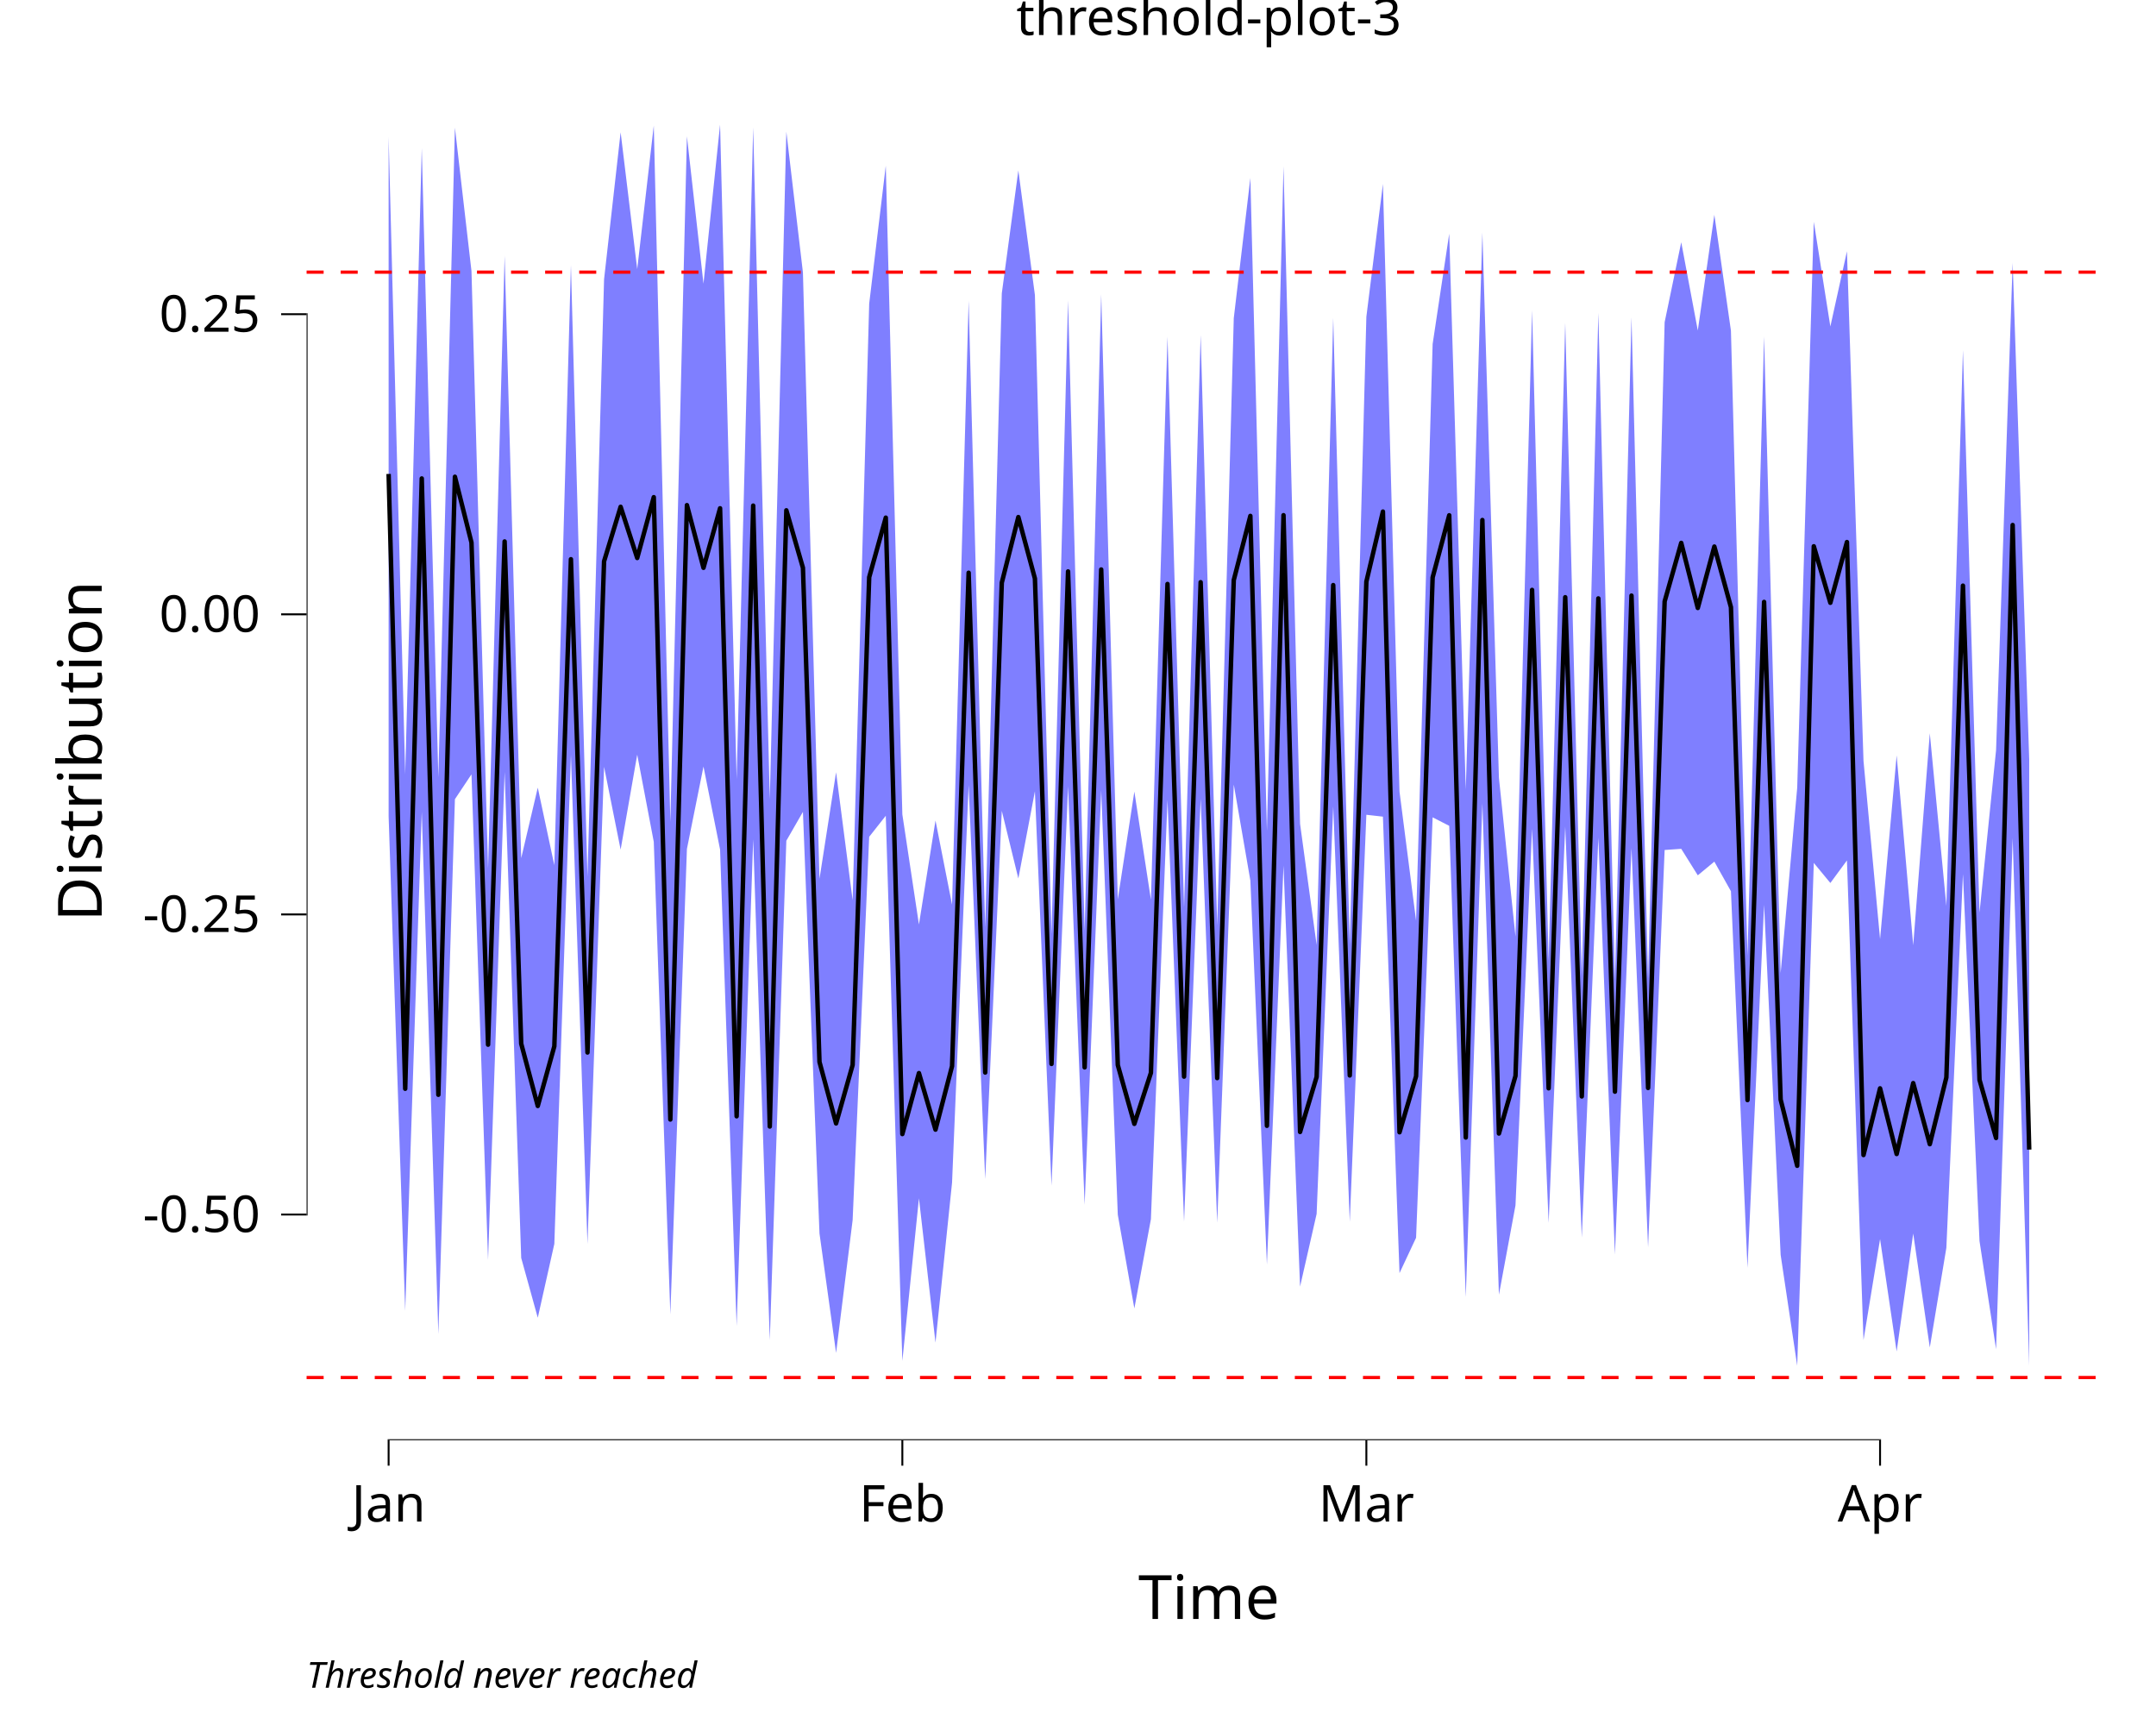
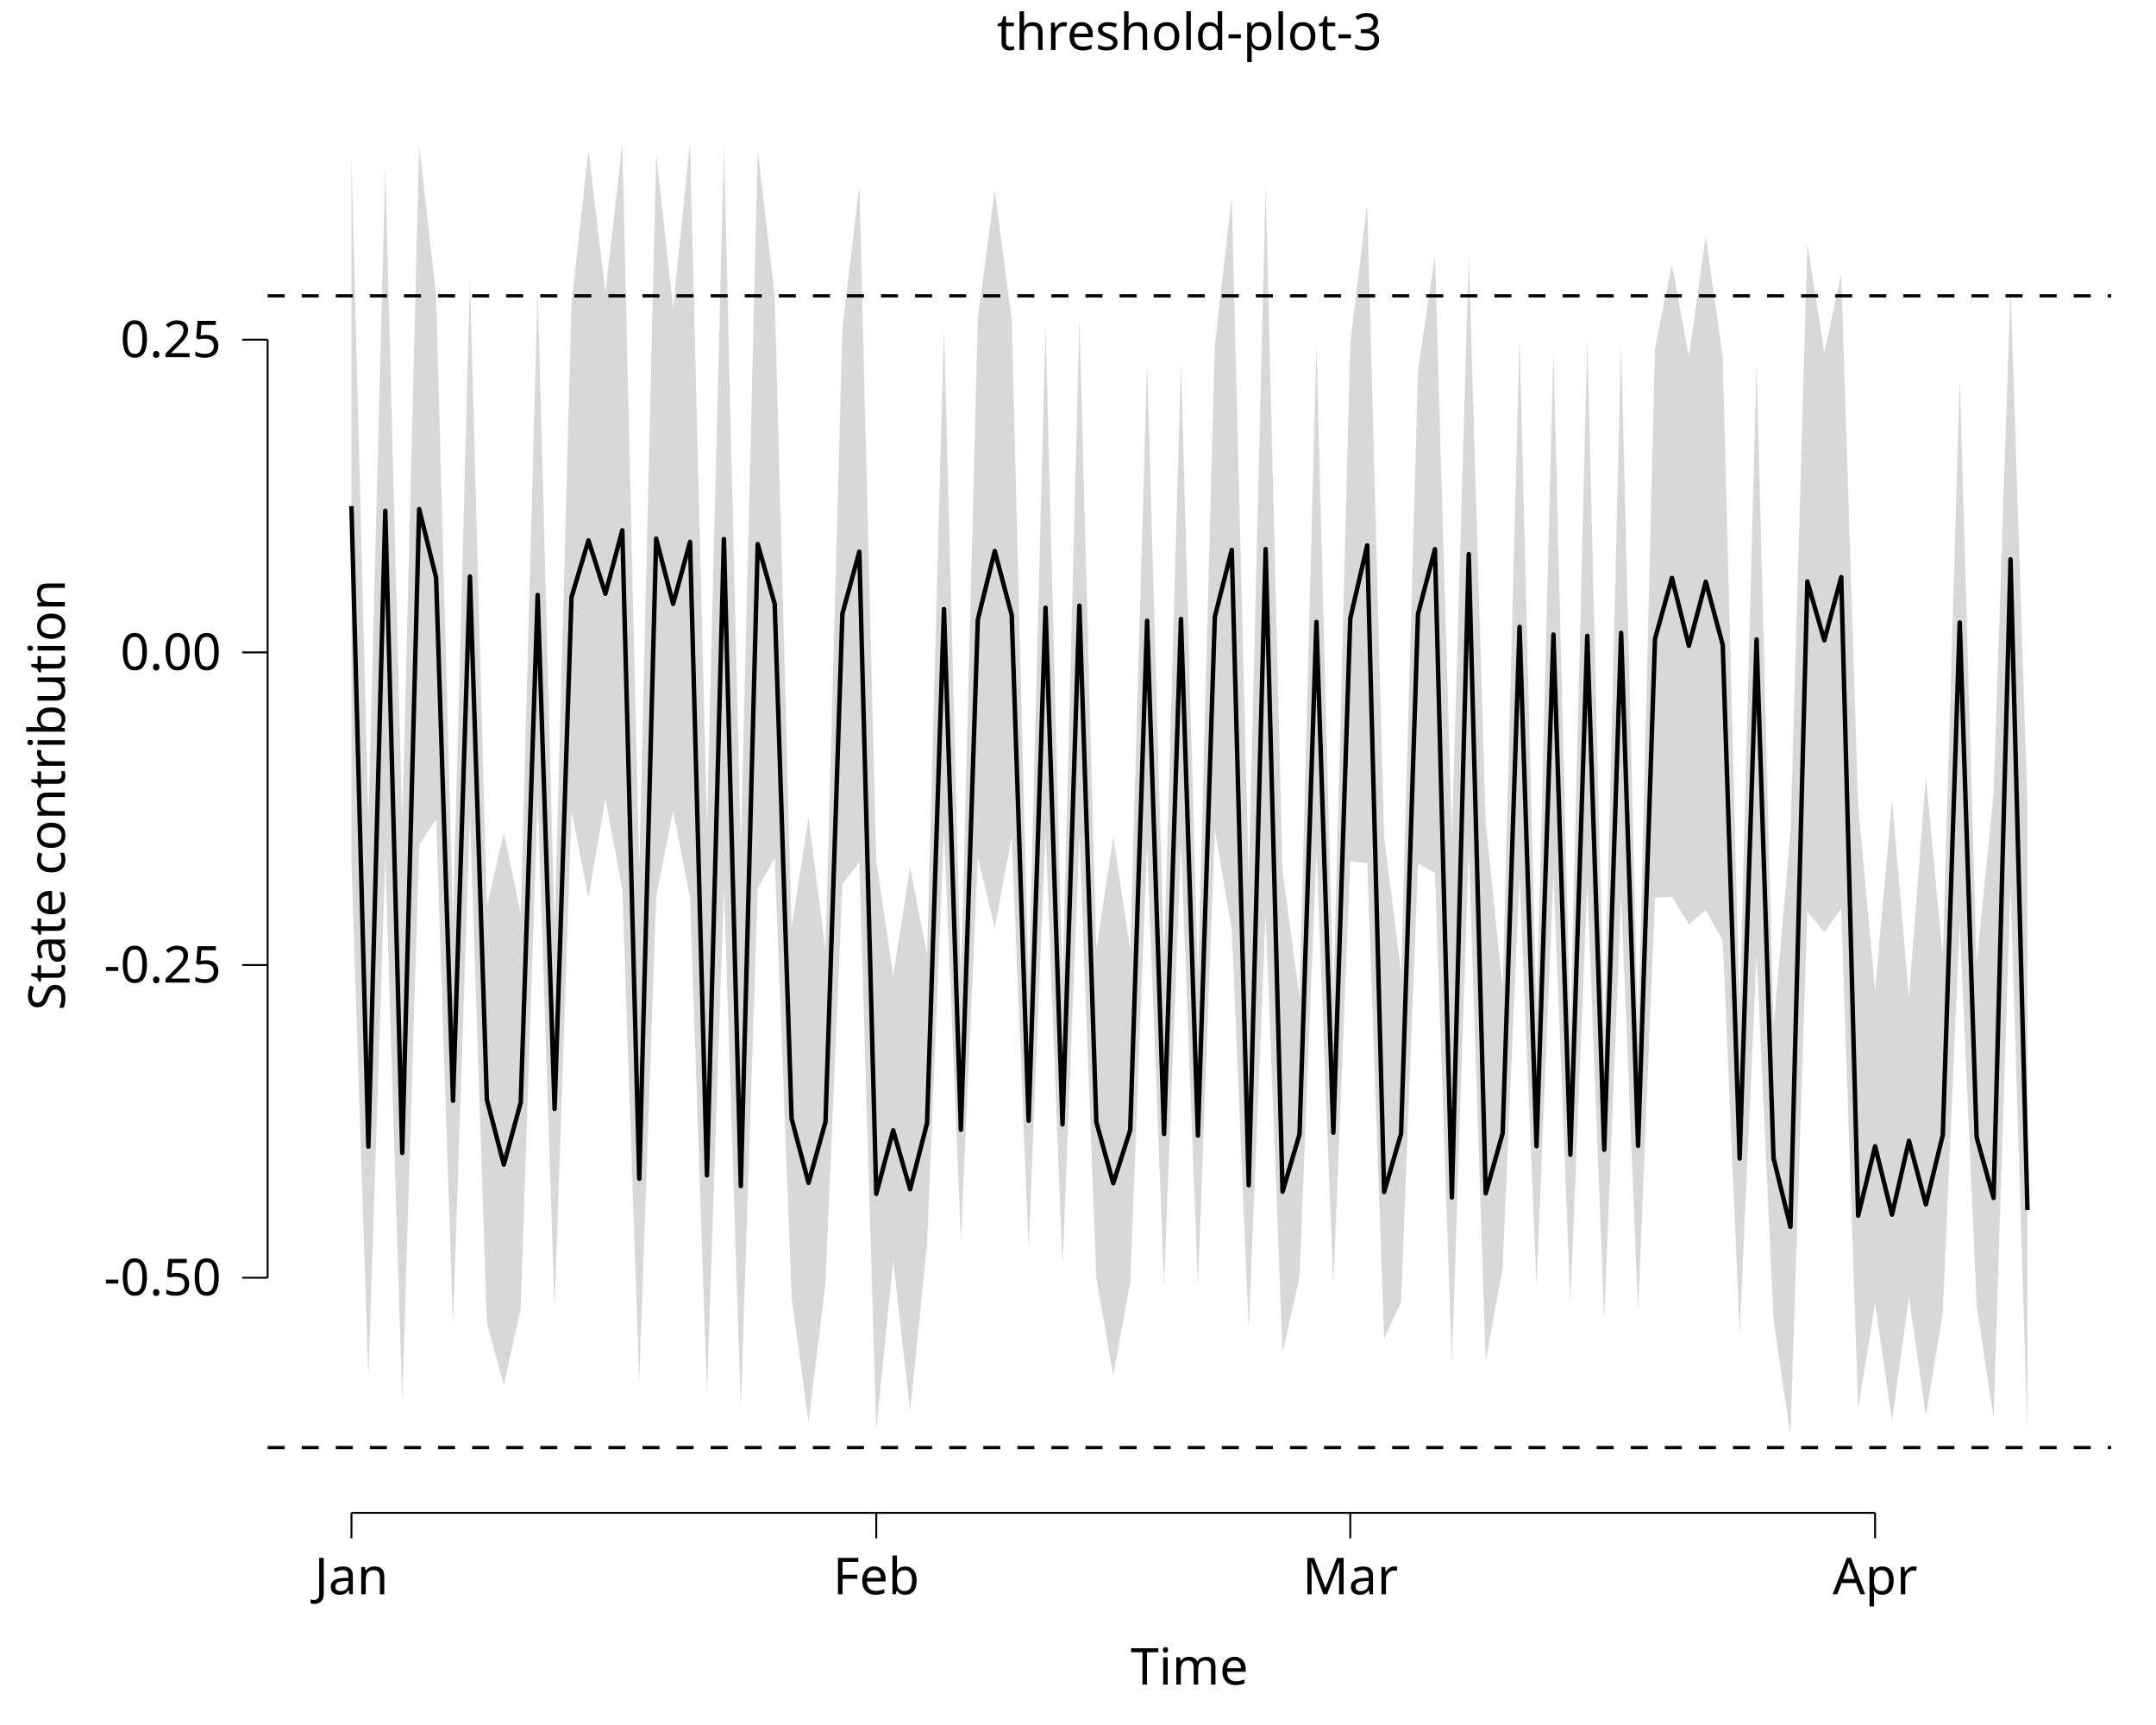
<svg xmlns="http://www.w3.org/2000/svg" class="svglite" data-engine-version="2.0" width="720.00pt" height="576.00pt" viewBox="0 0 720.00 576.00">
  <defs>
    <style type="text/css">
    .svglite line, .svglite polyline, .svglite polygon, .svglite path, .svglite rect, .svglite circle {
      fill: none;
      stroke: #000000;
      stroke-linecap: round;
      stroke-linejoin: round;
      stroke-miterlimit: 10.00;
    }
  </style>
  </defs>
  <rect width="100%" height="100%" style="stroke: none; fill: #FFFFFF;" />
  <defs>
    <clipPath id="cpMC4wMHw3MjAuMDB8MC4wMHw1NzYuMDA=">
      <rect x="0.00" y="0.00" width="720.00" height="576.00" />
    </clipPath>
  </defs>
  <g clip-path="url(#cpMC4wMHw3MjAuMDB8MC4wMHw1NzYuMDA=)">
    <rect x="0.00" y="0.00" width="720.00" height="576.00" style="stroke-width: 10.67; stroke: none;" />
  </g>
  <defs>
-     <clipPath id="cpMTAyLjM5fDcwNS4wNnwyMC43MXw0ODAuOTA=">
-       <rect x="102.39" y="20.71" width="602.67" height="460.19" />
+     <clipPath id="cpODkuMzh8NzA1LjA2fDI1LjY5fDUwNS4xNg==">
+       <rect x="89.38" y="25.69" width="615.67" height="479.47" />
    </clipPath>
  </defs>
-   <g clip-path="url(#cpMTAyLjM5fDcwNS4wNnwyMC43MXw0ODAuOTA=)">
-     <rect x="102.39" y="20.71" width="602.67" height="460.19" style="stroke-width: 10.67; stroke: none;" />
-     <polygon points="129.78,45.68 135.32,258.52 140.85,49.47 146.39,259.56 151.92,42.61 157.45,90.50 162.99,289.93 168.52,85.45 174.06,286.54 179.59,263.00 185.12,288.91 190.66,88.50 196.19,292.72 201.73,93.26 207.26,44.17 212.80,89.87 218.33,41.94 223.86,274.48 229.40,45.51 234.93,94.72 240.47,41.63 246.00,260.19 251.53,42.60 257.07,266.86 262.60,43.98 268.14,90.97 273.67,293.45 279.21,257.87 284.74,300.58 290.27,101.38 295.81,55.32 301.34,271.94 306.88,308.69 312.41,273.99 317.94,302.06 323.48,100.40 329.01,309.67 334.55,97.96 340.08,56.91 345.61,98.52 351.15,311.90 356.68,100.30 362.22,310.78 367.75,98.30 373.29,300.28 378.82,264.32 384.35,300.39 389.89,112.44 395.42,302.93 400.96,111.87 406.49,308.94 412.02,106.25 417.56,59.41 423.09,277.39 428.63,55.55 434.16,275.10 439.69,315.53 445.23,106.16 450.76,315.34 456.30,105.77 461.83,61.44 467.37,264.35 472.90,307.43 478.43,114.89 483.97,78.03 489.50,263.62 495.04,77.69 500.57,259.72 506.10,312.72 511.64,103.59 517.17,320.79 522.71,107.79 528.24,325.70 533.77,104.49 539.31,327.10 544.84,105.94 550.38,326.66 555.91,107.58 561.45,80.89 566.98,110.35 572.51,71.72 578.05,110.43 583.58,319.12 589.12,112.35 594.65,324.92 600.18,263.05 605.72,74.06 611.25,109.02 616.79,83.91 622.32,254.06 627.85,313.58 633.39,252.25 638.92,315.64 644.46,244.87 649.99,302.50 655.53,116.92 661.06,304.74 666.59,250.51 672.13,87.74 677.66,253.63 677.66,455.92 672.13,279.84 666.59,450.52 661.06,414.40 655.53,291.86 649.99,416.66 644.46,449.93 638.92,411.89 633.39,451.27 627.85,413.77 622.32,447.48 616.79,287.31 611.25,294.84 605.72,288.14 600.18,456.02 594.65,419.03 589.12,302.12 583.58,423.33 578.05,297.59 572.51,287.71 566.98,292.28 561.45,283.43 555.91,283.82 550.38,416.47 544.84,283.16 539.31,418.88 533.77,279.73 528.24,413.21 522.71,275.98 517.17,408.33 511.64,276.70 506.10,402.48 500.57,432.32 495.04,268.22 489.50,433.11 483.97,275.75 478.43,272.92 472.90,413.30 467.37,425.10 461.83,272.69 456.30,272.06 450.76,407.97 445.23,269.28 439.69,405.33 434.16,429.60 428.63,289.03 423.09,422.24 417.56,294.01 412.02,261.97 406.49,408.29 400.96,266.71 395.42,407.92 389.89,267.09 384.35,407.09 378.82,436.91 373.29,405.61 367.75,263.91 362.22,402.29 356.68,262.57 351.15,395.91 345.61,264.23 340.08,293.33 334.55,270.75 329.01,393.70 323.48,262.16 317.94,394.91 312.41,448.31 306.88,400.13 301.34,454.42 295.81,272.39 290.27,279.41 284.74,407.40 279.21,451.76 273.67,411.86 268.14,271.09 262.60,280.73 257.07,447.51 251.53,280.23 246.00,442.73 240.47,283.67 234.93,255.96 229.40,283.47 223.86,438.89 218.33,281.10 212.80,251.99 207.26,283.70 201.73,256.05 196.19,415.38 190.66,252.05 185.12,415.35 179.59,440.01 174.06,420.04 168.52,257.73 162.99,420.70 157.45,258.56 151.92,266.86 146.39,445.44 140.85,271.08 135.32,437.69 129.78,272.57 " style="stroke-width: 0.00; stroke: none; stroke-linecap: butt; fill: #0000FF; fill-opacity: 0.50;" />
-     <polyline points="129.78,45.68 135.32,258.52 140.85,49.47 146.39,259.56 151.92,42.61 157.45,90.50 162.99,289.93 168.52,85.45 174.06,286.54 179.59,263.00 185.12,288.91 190.66,88.50 196.19,292.72 201.73,93.26 207.26,44.17 212.80,89.87 218.33,41.94 223.86,274.48 229.40,45.51 234.93,94.72 240.47,41.63 246.00,260.19 251.53,42.60 257.07,266.86 262.60,43.98 268.14,90.97 273.67,293.45 279.21,257.87 284.74,300.58 290.27,101.38 295.81,55.32 301.34,271.94 306.88,308.69 312.41,273.99 317.94,302.06 323.48,100.40 329.01,309.67 334.55,97.96 340.08,56.91 345.61,98.52 351.15,311.90 356.68,100.30 362.22,310.78 367.75,98.30 373.29,300.28 378.82,264.32 384.35,300.39 389.89,112.44 395.42,302.93 400.96,111.87 406.49,308.94 412.02,106.25 417.56,59.41 423.09,277.39 428.63,55.55 434.16,275.10 439.69,315.53 445.23,106.16 450.76,315.34 456.30,105.77 461.83,61.44 467.37,264.35 472.90,307.43 478.43,114.89 483.97,78.03 489.50,263.62 495.04,77.69 500.57,259.72 506.10,312.72 511.64,103.59 517.17,320.79 522.71,107.79 528.24,325.70 533.77,104.49 539.31,327.10 544.84,105.94 550.38,326.66 555.91,107.58 561.45,80.89 566.98,110.35 572.51,71.72 578.05,110.43 583.58,319.12 589.12,112.35 594.65,324.92 600.18,263.05 605.72,74.06 611.25,109.02 616.79,83.91 622.32,254.06 627.85,313.58 633.39,252.25 638.92,315.64 644.46,244.87 649.99,302.50 655.53,116.92 661.06,304.74 666.59,250.51 672.13,87.74 677.66,253.63 " style="stroke-width: 1.07; stroke: none; stroke-linecap: butt;" />
-     <polyline points="677.66,455.92 672.13,279.84 666.59,450.52 661.06,414.40 655.53,291.86 649.99,416.66 644.46,449.93 638.92,411.89 633.39,451.27 627.85,413.77 622.32,447.48 616.79,287.31 611.25,294.84 605.72,288.14 600.18,456.02 594.65,419.03 589.12,302.12 583.58,423.33 578.05,297.59 572.51,287.71 566.98,292.28 561.45,283.43 555.91,283.82 550.38,416.47 544.84,283.16 539.31,418.88 533.77,279.73 528.24,413.21 522.71,275.98 517.17,408.33 511.64,276.70 506.10,402.48 500.57,432.32 495.04,268.22 489.50,433.11 483.97,275.75 478.43,272.92 472.90,413.30 467.37,425.10 461.83,272.69 456.30,272.06 450.76,407.97 445.23,269.28 439.69,405.33 434.16,429.60 428.63,289.03 423.09,422.24 417.56,294.01 412.02,261.97 406.49,408.29 400.96,266.71 395.42,407.92 389.89,267.09 384.35,407.09 378.82,436.91 373.29,405.61 367.75,263.91 362.22,402.29 356.68,262.57 351.15,395.91 345.61,264.23 340.08,293.33 334.55,270.75 329.01,393.70 323.48,262.16 317.94,394.91 312.41,448.31 306.88,400.13 301.34,454.42 295.81,272.39 290.27,279.41 284.74,407.40 279.21,451.76 273.67,411.86 268.14,271.09 262.60,280.73 257.07,447.51 251.53,280.23 246.00,442.73 240.47,283.67 234.93,255.96 229.40,283.47 223.86,438.89 218.33,281.10 212.80,251.99 207.26,283.70 201.73,256.05 196.19,415.38 190.66,252.05 185.12,415.35 179.59,440.01 174.06,420.04 168.52,257.73 162.99,420.70 157.45,258.56 151.92,266.86 146.39,445.44 140.85,271.08 135.32,437.69 129.78,272.57 " style="stroke-width: 1.07; stroke: none; stroke-linecap: butt;" />
-     <polyline points="129.78,158.26 135.32,363.55 140.85,159.76 146.39,365.56 151.92,159.19 157.45,181.17 162.99,348.83 168.52,180.80 174.06,348.49 179.59,369.30 185.12,349.37 190.66,186.73 196.19,351.44 201.73,187.43 207.26,169.23 212.80,186.32 218.33,166.01 223.86,373.82 229.40,168.67 234.93,189.60 240.47,169.72 246.00,372.74 251.53,168.83 257.07,376.16 262.60,170.40 268.14,189.59 273.67,354.60 279.21,375.13 284.74,355.60 290.27,192.74 295.81,172.85 301.34,378.68 306.88,358.32 312.41,377.20 317.94,356.01 323.48,191.25 329.01,358.13 334.55,194.58 340.08,172.65 345.61,193.17 351.15,355.26 356.68,190.81 362.22,356.41 367.75,190.16 373.29,355.63 378.82,375.27 384.35,358.24 389.89,195.00 395.42,359.50 400.96,194.41 406.49,359.99 412.02,193.70 417.56,172.27 423.09,375.92 428.63,172.03 434.16,377.98 439.69,359.60 445.23,195.37 450.76,359.11 456.30,194.22 461.83,170.82 467.37,378.08 472.90,359.38 478.43,192.82 483.97,172.06 489.50,379.83 495.04,173.64 500.57,378.50 506.10,359.26 511.64,196.98 517.17,363.40 522.71,199.42 528.24,366.11 533.77,199.82 539.31,364.52 544.84,198.88 550.38,363.28 555.91,200.82 561.45,181.28 566.98,203.01 572.51,182.50 578.05,202.75 583.58,367.33 589.12,200.99 594.65,367.16 600.18,389.27 605.72,182.41 611.25,201.28 616.79,181.00 622.32,385.68 627.85,363.41 633.39,385.34 638.92,361.66 644.46,382.06 649.99,359.79 655.53,195.56 661.06,360.56 666.59,379.99 672.13,175.31 677.66,383.87 " style="stroke-width: 1.49; stroke-linecap: butt;" />
-     <line x1="102.39" y1="90.87" x2="705.06" y2="90.87" style="stroke-width: 1.07; stroke: #FF0000; stroke-dasharray: 5.69,5.69; stroke-linecap: butt;" />
-     <line x1="102.39" y1="459.98" x2="705.06" y2="459.98" style="stroke-width: 1.07; stroke: #FF0000; stroke-dasharray: 5.69,5.69; stroke-linecap: butt;" />
-     <line x1="129.46" y1="480.90" x2="628.17" y2="480.90" style="stroke-width: 0.64; stroke-linecap: butt;" />
-     <line x1="102.39" y1="405.87" x2="102.39" y2="104.61" style="stroke-width: 0.64; stroke-linecap: butt;" />
-     <rect x="102.39" y="20.71" width="602.67" height="460.19" style="stroke-width: 0.00; stroke: none;" />
+   <g clip-path="url(#cpODkuMzh8NzA1LjA2fDI1LjY5fDUwNS4xNg==)">
+     <rect x="89.38" y="25.69" width="615.67" height="479.47" style="stroke-width: 10.67; stroke: none;" />
+     <polygon points="117.37,51.71 123.02,273.46 128.67,55.66 134.33,274.54 139.98,48.51 145.63,98.41 151.29,306.18 156.94,93.14 162.60,302.65 168.25,278.13 173.90,305.12 179.56,96.33 185.21,309.10 190.86,101.28 196.52,50.13 202.17,97.75 207.82,47.81 213.48,290.09 219.13,51.53 224.78,102.80 230.44,47.48 236.09,275.20 241.75,48.50 247.40,282.15 253.05,49.94 258.71,98.89 264.36,309.86 270.01,272.79 275.67,317.28 281.32,109.74 286.97,61.75 292.63,287.45 298.28,325.74 303.93,289.58 309.59,318.83 315.24,108.72 320.90,326.75 326.55,106.17 332.20,63.41 337.86,106.76 343.51,329.08 349.16,108.61 354.82,327.91 360.47,106.54 366.12,316.97 371.78,279.50 377.43,317.09 383.08,121.26 388.74,319.73 394.39,120.67 400.05,325.99 405.70,114.82 411.35,66.01 417.01,293.12 422.66,61.99 428.31,290.73 433.97,332.86 439.62,114.72 445.27,332.66 450.93,114.31 456.58,68.13 462.23,279.54 467.89,324.42 473.54,123.81 479.20,85.41 484.85,278.78 490.50,85.06 496.16,274.71 501.81,329.93 507.46,112.04 513.12,338.34 518.77,116.42 524.42,343.45 530.08,112.98 535.73,344.92 541.38,114.49 547.04,344.46 552.69,116.20 558.35,88.39 564.00,119.09 569.65,78.84 575.31,119.17 580.96,336.60 586.61,121.17 592.27,342.64 597.92,278.18 603.57,81.28 609.23,117.70 614.88,91.54 620.54,268.81 626.19,330.83 631.84,266.93 637.50,332.98 643.15,259.24 648.80,319.28 654.46,125.93 660.11,321.62 665.76,265.12 671.42,95.53 677.07,268.37 677.07,479.13 671.42,295.68 665.76,473.50 660.11,435.88 654.46,308.20 648.80,438.23 643.15,472.89 637.50,433.25 631.84,474.29 626.19,435.22 620.54,470.34 614.88,303.46 609.23,311.31 603.57,304.33 597.92,479.24 592.27,440.69 586.61,318.89 580.96,445.17 575.31,314.16 569.65,303.88 564.00,308.64 558.35,299.41 552.69,299.82 547.04,438.03 541.38,299.14 535.73,440.54 530.08,295.56 524.42,434.63 518.77,291.65 513.12,429.55 507.46,292.40 501.81,423.45 496.16,454.54 490.50,283.56 484.85,455.36 479.20,291.41 473.54,288.46 467.89,434.72 462.23,447.02 456.58,288.23 450.93,287.56 445.27,429.17 439.62,284.67 433.97,426.42 428.31,451.71 422.66,305.25 417.01,444.04 411.35,310.43 405.70,277.06 400.05,429.51 394.39,282.00 388.74,429.11 383.08,282.39 377.43,428.26 371.78,459.32 366.12,426.71 360.47,279.07 354.82,423.25 349.16,277.68 343.51,416.60 337.86,279.41 332.20,309.73 326.55,286.20 320.90,414.31 315.24,277.25 309.59,415.57 303.93,471.20 298.28,421.00 292.63,477.56 286.97,287.91 281.32,295.23 275.67,428.58 270.01,474.80 264.36,433.23 258.71,286.56 253.05,296.60 247.40,470.37 241.75,296.08 236.09,465.39 230.44,299.67 224.78,270.79 219.13,299.45 213.48,461.39 207.82,296.99 202.17,266.66 196.52,299.70 190.86,270.89 185.21,436.89 179.56,266.72 173.90,436.86 168.25,462.55 162.60,441.75 156.94,272.63 151.29,442.43 145.63,273.51 139.98,282.15 134.33,468.22 128.67,286.55 123.02,460.14 117.37,288.10 " style="stroke-width: 0.00; stroke: none; stroke-linecap: butt; fill: #B3B3B3; fill-opacity: 0.50;" />
+     <polyline points="117.37,51.71 123.02,273.46 128.67,55.66 134.33,274.54 139.98,48.51 145.63,98.41 151.29,306.18 156.94,93.14 162.60,302.65 168.25,278.13 173.90,305.12 179.56,96.33 185.21,309.10 190.86,101.28 196.52,50.13 202.17,97.75 207.82,47.81 213.48,290.09 219.13,51.53 224.78,102.80 230.44,47.48 236.09,275.20 241.75,48.50 247.40,282.15 253.05,49.94 258.71,98.89 264.36,309.86 270.01,272.79 275.67,317.28 281.32,109.74 286.97,61.75 292.63,287.45 298.28,325.74 303.93,289.58 309.59,318.83 315.24,108.72 320.90,326.75 326.55,106.17 332.20,63.41 337.86,106.76 343.51,329.08 349.16,108.61 354.82,327.91 360.47,106.54 366.12,316.97 371.78,279.50 377.43,317.09 383.08,121.26 388.74,319.73 394.39,120.67 400.05,325.99 405.70,114.82 411.35,66.01 417.01,293.12 422.66,61.99 428.31,290.73 433.97,332.86 439.62,114.72 445.27,332.66 450.93,114.31 456.58,68.13 462.23,279.54 467.89,324.42 473.54,123.81 479.20,85.41 484.85,278.78 490.50,85.06 496.16,274.71 501.81,329.93 507.46,112.04 513.12,338.34 518.77,116.42 524.42,343.45 530.08,112.98 535.73,344.92 541.38,114.49 547.04,344.46 552.69,116.20 558.35,88.39 564.00,119.09 569.65,78.84 575.31,119.17 580.96,336.60 586.61,121.17 592.27,342.64 597.92,278.18 603.57,81.28 609.23,117.70 614.88,91.54 620.54,268.81 626.19,330.83 631.84,266.93 637.50,332.98 643.15,259.24 648.80,319.28 654.46,125.93 660.11,321.62 665.76,265.12 671.42,95.53 677.07,268.37 " style="stroke-width: 1.07; stroke: none; stroke-linecap: butt;" />
+     <polyline points="677.07,479.13 671.42,295.68 665.76,473.50 660.11,435.88 654.46,308.20 648.80,438.23 643.15,472.89 637.50,433.25 631.84,474.29 626.19,435.22 620.54,470.34 614.88,303.46 609.23,311.31 603.57,304.33 597.92,479.24 592.27,440.69 586.61,318.89 580.96,445.17 575.31,314.16 569.65,303.88 564.00,308.64 558.35,299.41 552.69,299.82 547.04,438.03 541.38,299.14 535.73,440.54 530.08,295.56 524.42,434.63 518.77,291.65 513.12,429.55 507.46,292.40 501.81,423.45 496.16,454.54 490.50,283.56 484.85,455.36 479.20,291.41 473.54,288.46 467.89,434.72 462.23,447.02 456.58,288.23 450.93,287.56 445.27,429.17 439.62,284.67 433.97,426.42 428.31,451.71 422.66,305.25 417.01,444.04 411.35,310.43 405.70,277.06 400.05,429.51 394.39,282.00 388.74,429.11 383.08,282.39 377.43,428.26 371.78,459.32 366.12,426.71 360.47,279.07 354.82,423.25 349.16,277.68 343.51,416.60 337.86,279.41 332.20,309.73 326.55,286.20 320.90,414.31 315.24,277.25 309.59,415.57 303.93,471.20 298.28,421.00 292.63,477.56 286.97,287.91 281.32,295.23 275.67,428.58 270.01,474.80 264.36,433.23 258.71,286.56 253.05,296.60 247.40,470.37 241.75,296.08 236.09,465.39 230.44,299.67 224.78,270.79 219.13,299.45 213.48,461.39 207.82,296.99 202.17,266.66 196.52,299.70 190.86,270.89 185.21,436.89 179.56,266.72 173.90,436.86 168.25,462.55 162.60,441.75 156.94,272.63 151.29,442.43 145.63,273.51 139.98,282.15 134.33,468.22 128.67,286.55 123.02,460.14 117.37,288.10 " style="stroke-width: 1.07; stroke: none; stroke-linecap: butt;" />
+     <polyline points="117.37,169.01 123.02,382.89 128.67,170.57 134.33,384.99 139.98,169.97 145.63,192.88 151.29,367.56 156.94,192.49 162.60,367.20 168.25,388.88 173.90,368.12 179.56,198.67 185.21,370.28 190.86,199.40 196.52,180.43 202.17,198.24 207.82,177.07 213.48,393.59 219.13,179.84 224.78,201.65 230.44,180.94 236.09,392.46 241.75,180.01 247.40,396.03 253.05,181.66 258.71,201.65 264.36,373.56 270.01,394.96 275.67,374.61 281.32,204.92 286.97,184.21 292.63,398.66 298.28,377.44 303.93,397.11 309.59,375.03 315.24,203.37 320.90,377.24 326.55,206.84 332.20,184.00 337.86,205.37 343.51,374.25 349.16,202.92 354.82,375.45 360.47,202.24 366.12,374.64 371.78,395.11 377.43,377.36 383.08,207.28 388.74,378.67 394.39,206.67 400.05,379.18 405.70,205.93 411.35,183.60 417.01,395.78 422.66,183.34 428.31,397.92 433.97,378.77 439.62,207.67 445.27,378.26 450.93,206.47 456.58,182.09 462.23,398.03 467.89,378.55 473.54,205.01 479.20,183.38 484.85,399.85 490.50,185.02 496.16,398.46 501.81,378.42 507.46,209.34 513.12,382.74 518.77,211.89 524.42,385.56 530.08,212.30 535.73,383.90 541.38,211.32 547.04,382.61 552.69,213.35 558.35,192.98 564.00,215.63 569.65,194.26 575.31,215.35 580.96,386.83 586.61,213.53 592.27,386.65 597.92,409.69 603.57,194.16 609.23,213.82 614.88,192.70 620.54,405.95 626.19,382.75 631.84,405.59 637.50,380.92 643.15,402.18 648.80,378.98 654.46,207.86 660.11,379.78 665.76,400.02 671.42,186.77 677.07,404.06 " style="stroke-width: 1.49; stroke-linecap: butt;" />
+     <line x1="89.38" y1="98.79" x2="705.06" y2="98.79" style="stroke-width: 1.07; stroke-dasharray: 5.69,5.69; stroke-linecap: butt;" />
+     <line x1="89.38" y1="483.36" x2="705.06" y2="483.36" style="stroke-width: 1.07; stroke-dasharray: 5.69,5.69; stroke-linecap: butt;" />
+     <rect x="89.38" y="25.69" width="615.67" height="479.47" style="stroke-width: 0.00; stroke: none;" />
  </g>
  <g clip-path="url(#cpMC4wMHw3MjAuMDB8MC4wMHw1NzYuMDA=)">
-     <polyline points="102.39,480.90 102.39,20.71 " style="stroke-width: 0.00; stroke: none; stroke-linecap: square;" />
-     <text x="86.91" y="411.40" text-anchor="end" style="font-size: 17.00px; font-family: sans;" textLength="38.75px" lengthAdjust="spacingAndGlyphs">-0.50</text>
-     <text x="86.91" y="311.19" text-anchor="end" style="font-size: 17.00px; font-family: sans;" textLength="38.75px" lengthAdjust="spacingAndGlyphs">-0.25</text>
-     <text x="86.91" y="210.98" text-anchor="end" style="font-size: 17.00px; font-family: sans;" textLength="33.09px" lengthAdjust="spacingAndGlyphs">0.00</text>
-     <text x="86.91" y="110.77" text-anchor="end" style="font-size: 17.00px; font-family: sans;" textLength="33.09px" lengthAdjust="spacingAndGlyphs">0.25</text>
-     <polyline points="93.89,405.55 102.39,405.55 " style="stroke-width: 0.64; stroke-linecap: butt;" />
-     <polyline points="93.89,305.34 102.39,305.34 " style="stroke-width: 0.64; stroke-linecap: butt;" />
-     <polyline points="93.89,205.13 102.39,205.13 " style="stroke-width: 0.64; stroke-linecap: butt;" />
-     <polyline points="93.89,104.92 102.39,104.92 " style="stroke-width: 0.64; stroke-linecap: butt;" />
-     <polyline points="102.39,480.90 705.06,480.90 " style="stroke-width: 0.00; stroke: none; stroke-linecap: square;" />
-     <polyline points="129.78,489.41 129.78,480.90 " style="stroke-width: 0.64; stroke-linecap: butt;" />
-     <polyline points="301.34,489.41 301.34,480.90 " style="stroke-width: 0.64; stroke-linecap: butt;" />
-     <polyline points="456.30,489.41 456.30,480.90 " style="stroke-width: 0.64; stroke-linecap: butt;" />
-     <polyline points="627.85,489.41 627.85,480.90 " style="stroke-width: 0.64; stroke-linecap: butt;" />
-     <text x="129.78" y="508.08" text-anchor="middle" style="font-size: 17.00px; font-family: sans;" textLength="27.42px" lengthAdjust="spacingAndGlyphs">Jan</text>
-     <text x="301.34" y="508.08" text-anchor="middle" style="font-size: 17.00px; font-family: sans;" textLength="29.29px" lengthAdjust="spacingAndGlyphs">Feb</text>
-     <text x="456.30" y="508.08" text-anchor="middle" style="font-size: 17.00px; font-family: sans;" textLength="29.28px" lengthAdjust="spacingAndGlyphs">Mar</text>
-     <text x="627.85" y="508.08" text-anchor="middle" style="font-size: 17.00px; font-family: sans;" textLength="26.46px" lengthAdjust="spacingAndGlyphs">Apr</text>
-     <text x="403.72" y="540.59" text-anchor="middle" style="font-size: 20.40px; font-family: sans;" textLength="45.34px" lengthAdjust="spacingAndGlyphs">Time</text>
-     <text transform="translate(33.96,250.81) rotate(-90)" text-anchor="middle" style="font-size: 20.40px; font-family: sans;" textLength="102.04px" lengthAdjust="spacingAndGlyphs">Distribution</text>
-     <text x="403.72" y="11.70" text-anchor="middle" style="font-size: 17.00px; font-family: sans;" textLength="118.13px" lengthAdjust="spacingAndGlyphs">threshold-plot-3</text>
-     <text x="102.39" y="563.55" style="font-size: 12.00px; font-style: italic; font-family: sans;" textLength="133.43px" lengthAdjust="spacingAndGlyphs">Threshold never reached</text>
+     <polyline points="89.38,426.65 89.38,113.43 " style="stroke-width: 0.64; stroke-linecap: butt;" />
+     <text x="73.90" y="432.50" text-anchor="end" style="font-size: 17.00px; font-family: sans;" textLength="38.75px" lengthAdjust="spacingAndGlyphs">-0.50</text>
+     <text x="73.90" y="328.10" text-anchor="end" style="font-size: 17.00px; font-family: sans;" textLength="38.75px" lengthAdjust="spacingAndGlyphs">-0.25</text>
+     <text x="73.90" y="223.69" text-anchor="end" style="font-size: 17.00px; font-family: sans;" textLength="33.09px" lengthAdjust="spacingAndGlyphs">0.00</text>
+     <text x="73.90" y="119.28" text-anchor="end" style="font-size: 17.00px; font-family: sans;" textLength="33.09px" lengthAdjust="spacingAndGlyphs">0.25</text>
+     <polyline points="80.88,426.65 89.38,426.65 " style="stroke-width: 0.64; stroke-linecap: butt;" />
+     <polyline points="80.88,322.25 89.38,322.25 " style="stroke-width: 0.64; stroke-linecap: butt;" />
+     <polyline points="80.88,217.84 89.38,217.84 " style="stroke-width: 0.64; stroke-linecap: butt;" />
+     <polyline points="80.88,113.43 89.38,113.43 " style="stroke-width: 0.64; stroke-linecap: butt;" />
+     <polyline points="117.37,505.16 626.19,505.16 " style="stroke-width: 0.64; stroke-linecap: butt;" />
+     <polyline points="117.37,513.66 117.37,505.16 " style="stroke-width: 0.64; stroke-linecap: butt;" />
+     <polyline points="292.63,513.66 292.63,505.16 " style="stroke-width: 0.64; stroke-linecap: butt;" />
+     <polyline points="450.93,513.66 450.93,505.16 " style="stroke-width: 0.64; stroke-linecap: butt;" />
+     <polyline points="626.19,513.66 626.19,505.16 " style="stroke-width: 0.64; stroke-linecap: butt;" />
+     <text x="117.37" y="532.34" text-anchor="middle" style="font-size: 17.00px; font-family: sans;" textLength="27.42px" lengthAdjust="spacingAndGlyphs">Jan</text>
+     <text x="626.19" y="532.34" text-anchor="middle" style="font-size: 17.00px; font-family: sans;" textLength="26.46px" lengthAdjust="spacingAndGlyphs">Apr</text>
+     <text x="292.63" y="532.34" text-anchor="middle" style="font-size: 17.00px; font-family: sans;" textLength="29.29px" lengthAdjust="spacingAndGlyphs">Feb</text>
+     <text x="450.93" y="532.34" text-anchor="middle" style="font-size: 17.00px; font-family: sans;" textLength="29.28px" lengthAdjust="spacingAndGlyphs">Mar</text>
+     <text x="397.22" y="562.51" text-anchor="middle" style="font-size: 17.00px; font-family: sans;" textLength="37.78px" lengthAdjust="spacingAndGlyphs">Time</text>
+     <text transform="translate(21.66,265.42) rotate(-90)" text-anchor="middle" style="font-size: 17.00px; font-family: sans;" textLength="132.31px" lengthAdjust="spacingAndGlyphs">State contribution</text>
+     <text x="397.22" y="16.68" text-anchor="middle" style="font-size: 17.00px; font-family: sans;" textLength="118.13px" lengthAdjust="spacingAndGlyphs">threshold-plot-3</text>
  </g>
</svg>
